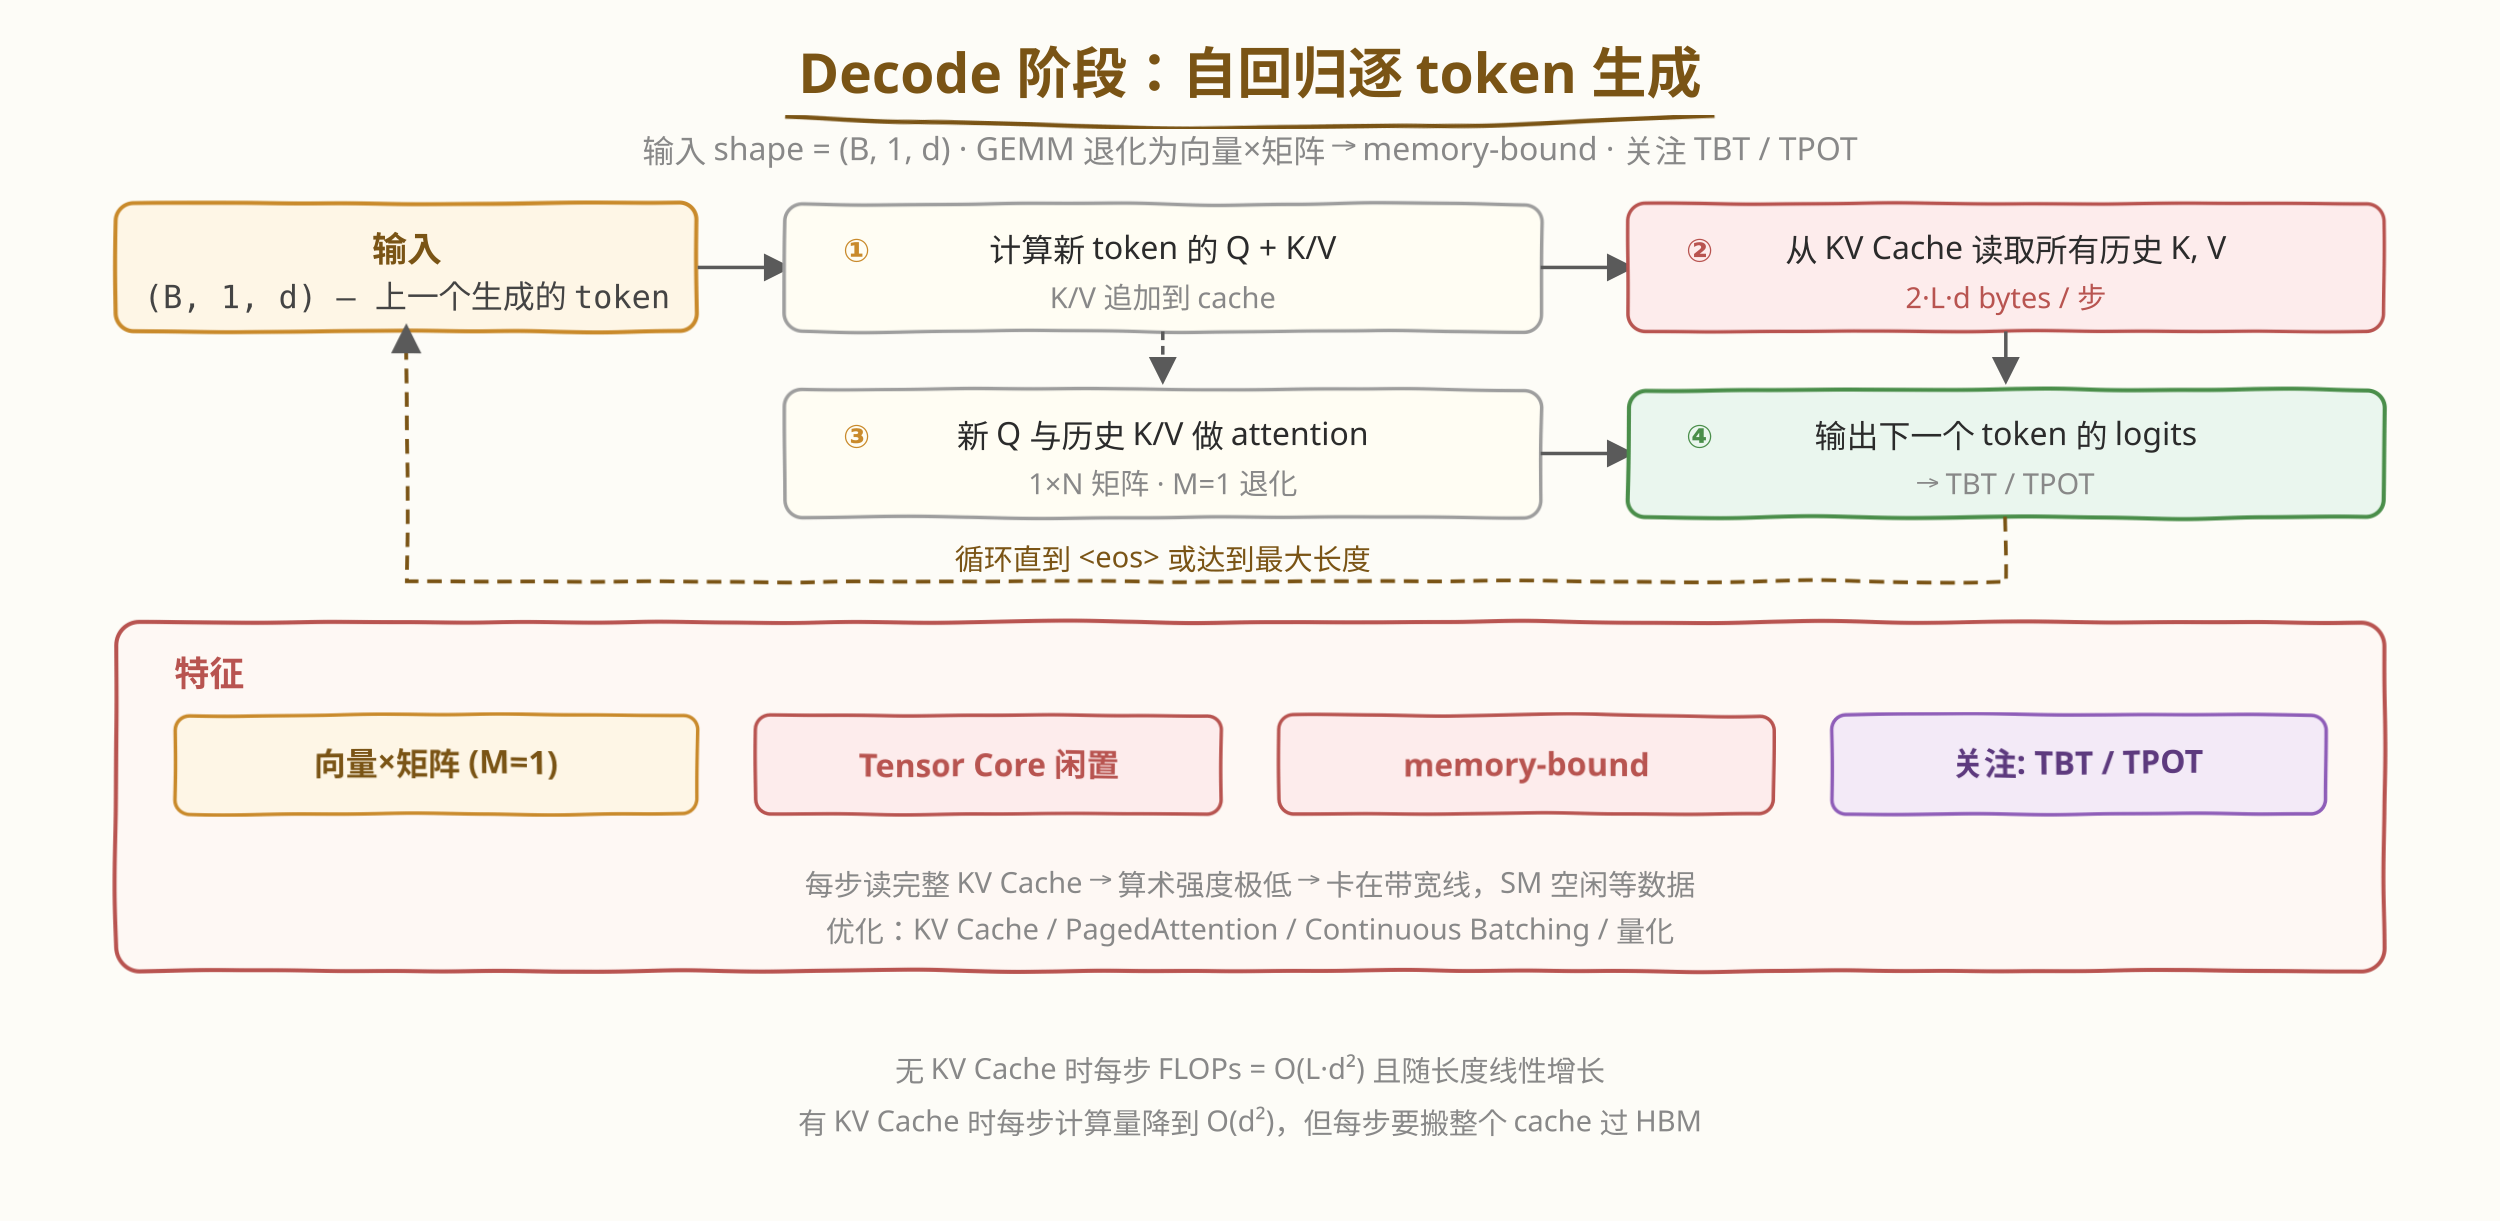
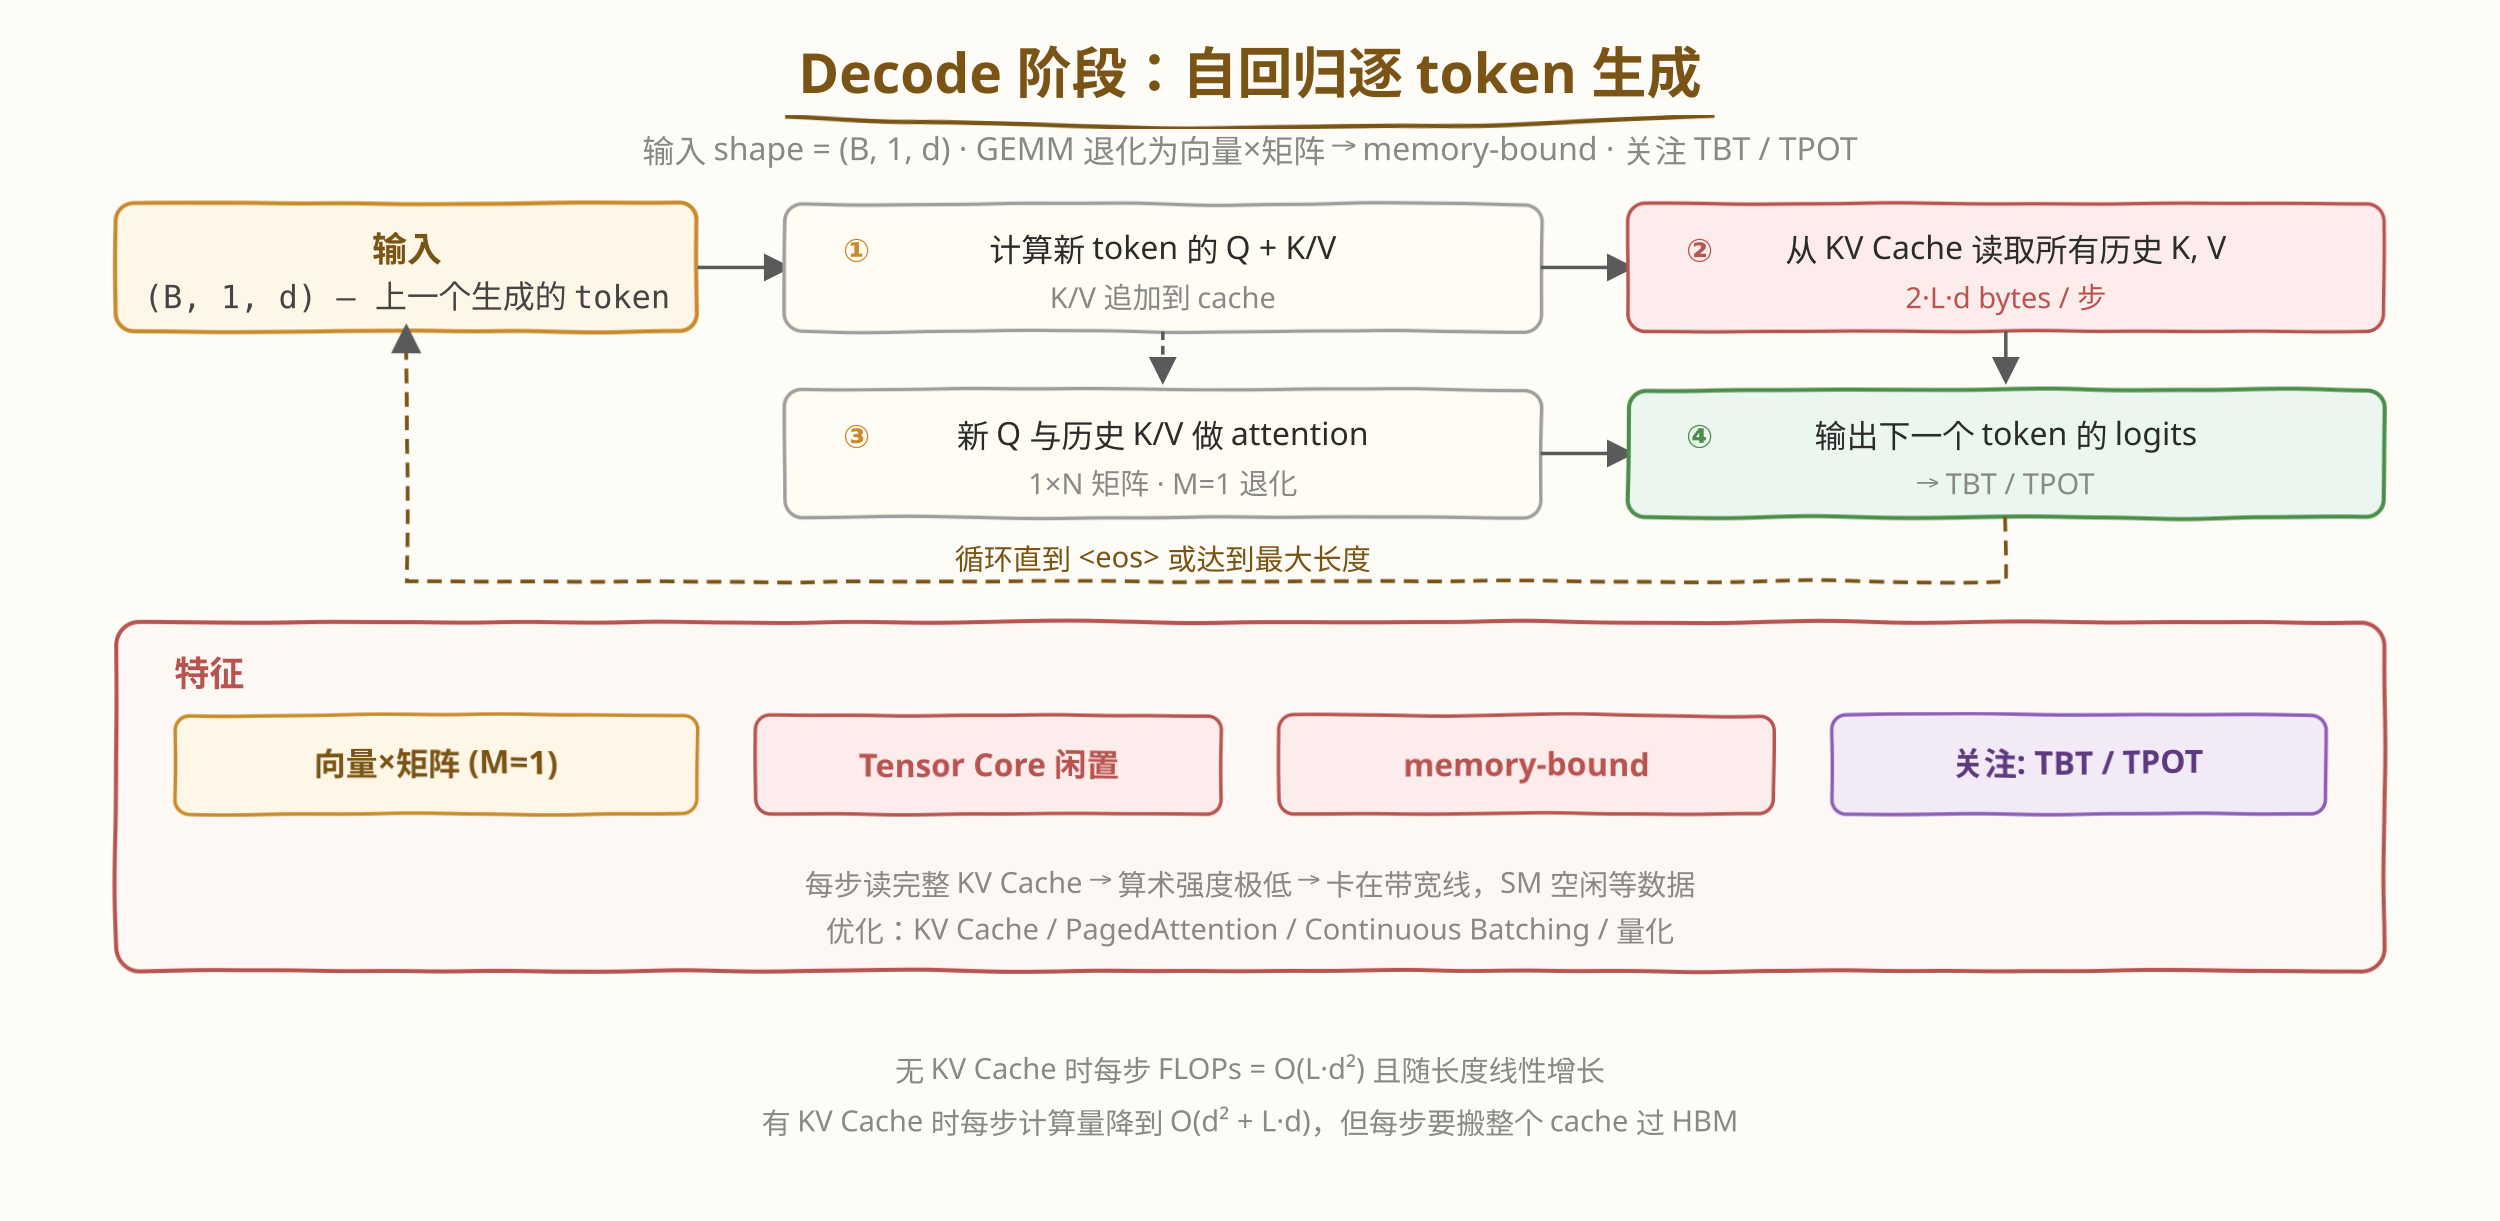
<svg xmlns="http://www.w3.org/2000/svg" width="860" height="420" viewBox="0 0 860 420" font-family="'Comic Sans MS','Marker Felt','Segoe UI','Kaiti SC',楷体,cursive">
  <defs>
    <filter id="sk" x="-3%" y="-3%" width="106%" height="106%">
      <feTurbulence type="fractalNoise" baseFrequency="0.018" numOctaves="2" seed="62" result="n" />
      <feDisplacementMap in="SourceGraphic" in2="n" scale="1.8" />
    </filter>
    <marker id="ar" markerWidth="8" markerHeight="8" refX="6" refY="4" orient="auto">
      <path d="M0,0 L8,4 L0,8 z" fill="#5a5a5a" />
    </marker>
  </defs>
  <rect width="860" height="420" fill="#fdfcf7" />
  <text x="430" y="32" text-anchor="middle" font-size="19" font-weight="bold" fill="#7a5415">Decode 阶段：自回归逐 token 生成</text>
  <path d="M 270 40 Q 430 48 590 40" stroke="#7a5415" stroke-width="1.5" fill="none" filter="url(#sk)" />
  <text x="430" y="56" text-anchor="middle" font-size="11" fill="#888">输入 shape = (B, 1, d) · GEMM 退化为向量×矩阵 → memory-bound · 关注 TBT / TPOT</text>
  <g filter="url(#sk)">
    <rect x="40" y="70" width="200" height="44" rx="6" fill="#fef6e6" stroke="#c98a2b" stroke-width="1.4" />
  </g>
  <text x="140" y="90" text-anchor="middle" font-size="12" fill="#7a5415" font-weight="bold">输入</text>
  <text x="140" y="106" text-anchor="middle" font-size="11" fill="#444" font-family="monospace">(B, 1, d) — 上一个生成的 token</text>
  <path d="M 240 92 L 270 92" stroke="#5a5a5a" stroke-width="1.2" fill="none" marker-end="url(#ar)" />
  <g filter="url(#sk)">
    <rect x="270" y="70" width="260" height="44" rx="6" fill="#fffdf3" stroke="#9e9e9e" stroke-width="1.2" />
  </g>
  <text x="290" y="90" font-size="11" fill="#c98a2b" font-weight="bold">①</text>
  <text x="400" y="90" text-anchor="middle" font-size="11" fill="#2b2b2b">计算新 token 的 Q + K/V</text>
  <text x="400" y="106" text-anchor="middle" font-size="10" fill="#888">K/V 追加到 cache</text>
  <path d="M 530 92 L 560 92" stroke="#5a5a5a" stroke-width="1.2" fill="none" marker-end="url(#ar)" />
  <g filter="url(#sk)">
    <rect x="560" y="70" width="260" height="44" rx="6" fill="#fdecec" stroke="#b85450" stroke-width="1.2" />
  </g>
  <text x="580" y="90" font-size="11" fill="#b85450" font-weight="bold">②</text>
  <text x="690" y="90" text-anchor="middle" font-size="11" fill="#2b2b2b">从 KV Cache 读取所有历史 K, V</text>
  <text x="690" y="106" text-anchor="middle" font-size="10" fill="#b85450">2·L·d bytes / 步</text>
  <path d="M 690 114 L 690 130" stroke="#5a5a5a" stroke-width="1.2" fill="none" marker-end="url(#ar)" />
  <path d="M 400 114 L 400 130" stroke="#5a5a5a" stroke-width="1.2" fill="none" marker-end="url(#ar)" stroke-dasharray="3 2" />
  <g filter="url(#sk)">
    <rect x="270" y="134" width="260" height="44" rx="6" fill="#fffdf3" stroke="#9e9e9e" stroke-width="1.2" />
  </g>
  <text x="290" y="154" font-size="11" fill="#c98a2b" font-weight="bold">③</text>
  <text x="400" y="154" text-anchor="middle" font-size="11" fill="#2b2b2b">新 Q 与历史 K/V 做 attention</text>
  <text x="400" y="170" text-anchor="middle" font-size="10" fill="#888">1×N 矩阵 · M=1 退化</text>
  <path d="M 530 156 L 560 156" stroke="#5a5a5a" stroke-width="1.2" fill="none" marker-end="url(#ar)" />
  <g filter="url(#sk)">
    <rect x="560" y="134" width="260" height="44" rx="6" fill="#eaf6ee" stroke="#4a8e4a" stroke-width="1.4" />
  </g>
  <text x="580" y="154" font-size="11" fill="#4a8e4a" font-weight="bold">④</text>
  <text x="690" y="154" text-anchor="middle" font-size="11" fill="#2b2b2b">输出下一个 token 的 logits</text>
  <text x="690" y="170" text-anchor="middle" font-size="10" fill="#888">→ TBT / TPOT</text>
  <path d="M 690 178 L 690 200 L 140 200 L 140 114" stroke="#7a5415" stroke-width="1.3" fill="none" marker-end="url(#ar)" stroke-dasharray="5 3" filter="url(#sk)" />
  <text x="400" y="196" text-anchor="middle" font-size="10" fill="#7a5415">循环直到 &lt;eos&gt; 或达到最大长度</text>
  <g filter="url(#sk)">
    <rect x="40" y="214" width="780" height="120" rx="8" fill="#fdecec" stroke="#b85450" stroke-width="1.4" fill-opacity="0.3" />
  </g>
  <text x="60" y="236" font-size="12" fill="#b85450" font-weight="bold">特征</text>
  <g filter="url(#sk)" font-size="11">
    <rect x="60" y="246" width="180" height="34" rx="5" fill="#fef6e6" stroke="#c98a2b" stroke-width="1.2" />
    <text x="150" y="267" text-anchor="middle" fill="#7a5415" font-weight="bold">向量×矩阵 (M=1)</text>
    <rect x="260" y="246" width="160" height="34" rx="5" fill="#fdecec" stroke="#b85450" stroke-width="1.2" />
    <text x="340" y="267" text-anchor="middle" fill="#b85450" font-weight="bold">Tensor Core 闲置</text>
    <rect x="440" y="246" width="170" height="34" rx="5" fill="#fdecec" stroke="#b85450" stroke-width="1.2" />
    <text x="525" y="267" text-anchor="middle" fill="#b85450" font-weight="bold">memory-bound</text>
    <rect x="630" y="246" width="170" height="34" rx="5" fill="#f3eaf7" stroke="#8e5db8" stroke-width="1.2" />
    <text x="715" y="267" text-anchor="middle" fill="#5d3a7e" font-weight="bold">关注: TBT / TPOT</text>
  </g>
  <text x="430" y="308" text-anchor="middle" font-size="10" fill="#888">每步读完整 KV Cache → 算术强度极低 → 卡在带宽线，SM 空闲等数据</text>
  <text x="430" y="324" text-anchor="middle" font-size="10" fill="#888">优化：KV Cache / PagedAttention / Continuous Batching / 量化</text>
  <text x="430" y="372" text-anchor="middle" font-size="10" fill="#888">无 KV Cache 时每步 FLOPs = O(L·d²) 且随长度线性增长</text>
-   <text x="430" y="390" text-anchor="middle" font-size="10" fill="#888">有 KV Cache 时每步计算量降到 O(d²)，但每步要搬整个 cache 过 HBM</text>
+   <text x="430" y="390" text-anchor="middle" font-size="10" fill="#888">有 KV Cache 时每步计算量降到 O(d² + L·d)，但每步要搬整个 cache 过 HBM</text>
</svg>
